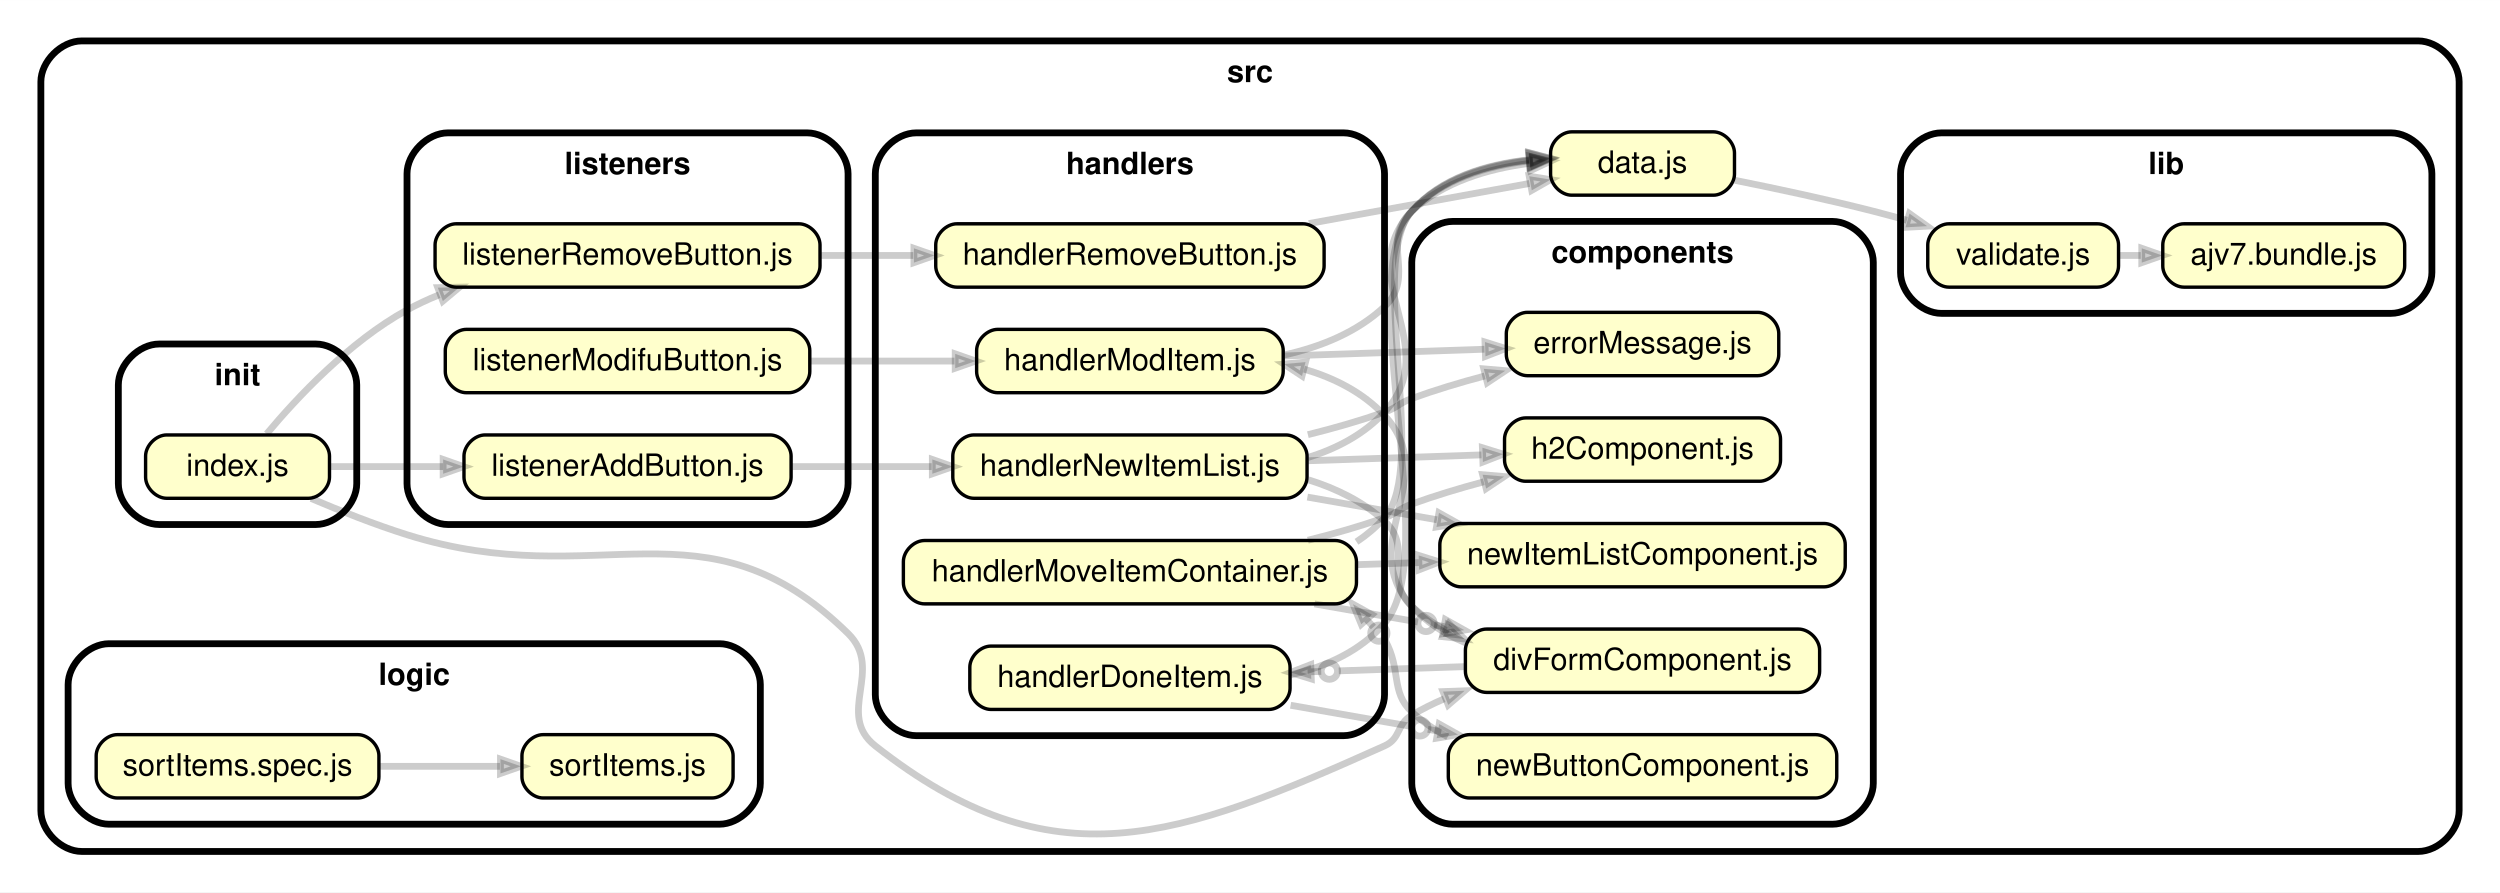
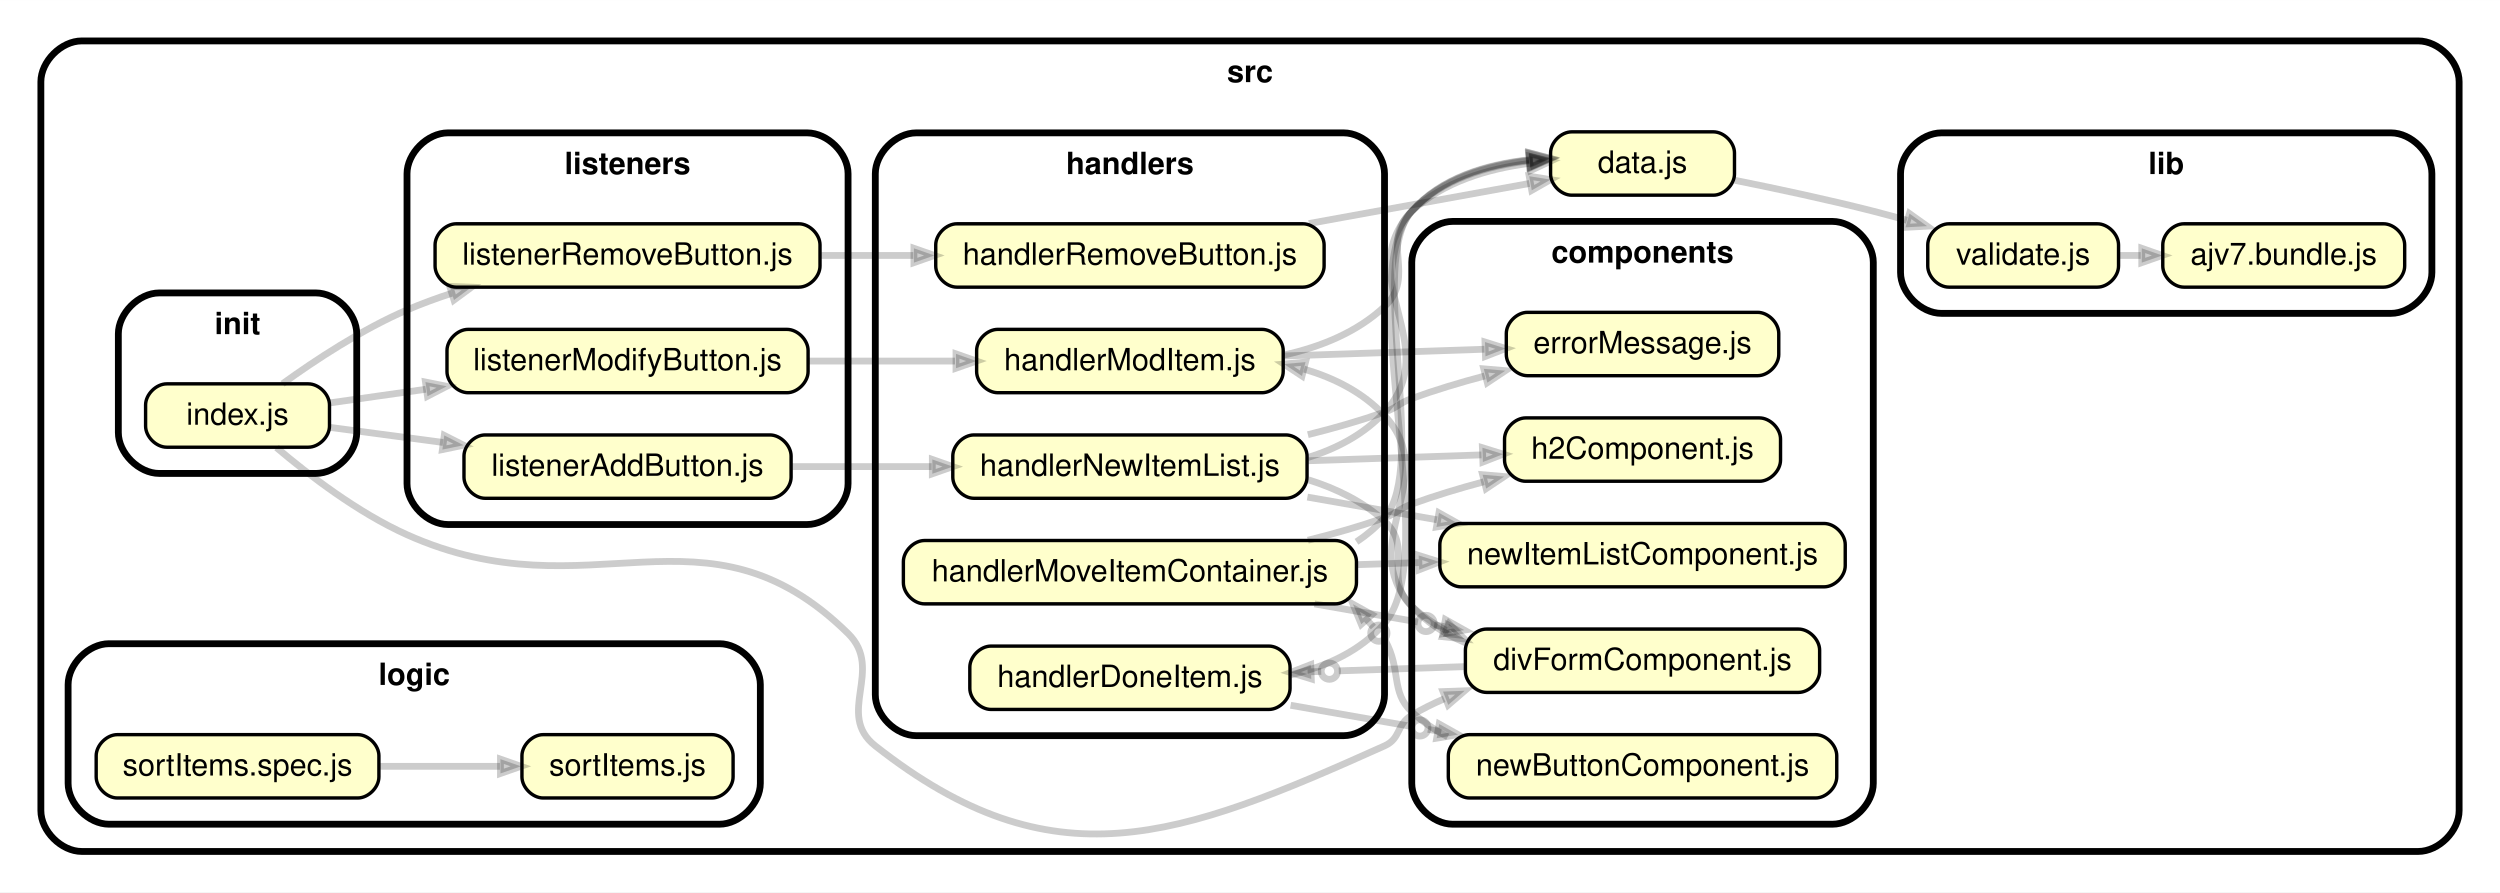
<svg xmlns="http://www.w3.org/2000/svg" xmlns:xlink="http://www.w3.org/1999/xlink" width="734pt" height="262pt" viewBox="0.00 0.00 734.08 262.00">
  <g id="graph0" class="graph" transform="scale(1 1) rotate(0) translate(4 258)">
    <polygon fill="white" stroke="transparent" points="-4,4 -4,-258 730.08,-258 730.08,4 -4,4" />
    <g id="clust1" class="cluster">
      <path fill="#ffffff" stroke="black" stroke-width="2" d="M20,-8C20,-8 706.08,-8 706.08,-8 712.08,-8 718.08,-14 718.08,-20 718.08,-20 718.08,-234 718.08,-234 718.08,-240 712.08,-246 706.08,-246 706.08,-246 20,-246 20,-246 14,-246 8,-240 8,-234 8,-234 8,-20 8,-20 8,-14 14,-8 20,-8" />
      <text text-anchor="middle" x="363.04" y="-233.9" font-family="Helvetica,sans-Serif" font-weight="bold" font-size="9.00">src</text>
    </g>
    <g id="clust2" class="cluster">
      <path fill="#ffffff" stroke="black" stroke-width="2" d="M422.54,-16C422.54,-16 534.06,-16 534.06,-16 540.06,-16 546.06,-22 546.06,-28 546.06,-28 546.06,-181 546.06,-181 546.06,-187 540.06,-193 534.06,-193 534.06,-193 422.54,-193 422.54,-193 416.54,-193 410.54,-187 410.54,-181 410.54,-181 410.54,-28 410.54,-28 410.54,-22 416.54,-16 422.54,-16" />
      <text text-anchor="middle" x="478.3" y="-180.9" font-family="Helvetica,sans-Serif" font-weight="bold" font-size="9.00">components</text>
    </g>
    <g id="clust3" class="cluster">
      <path fill="#ffffff" stroke="black" stroke-width="2" d="M265.02,-42C265.02,-42 390.54,-42 390.54,-42 396.54,-42 402.54,-48 402.54,-54 402.54,-54 402.54,-207 402.54,-207 402.54,-213 396.54,-219 390.54,-219 390.54,-219 265.02,-219 265.02,-219 259.02,-219 253.02,-213 253.02,-207 253.02,-207 253.02,-54 253.02,-54 253.02,-48 259.02,-42 265.02,-42" />
      <text text-anchor="middle" x="327.78" y="-206.9" font-family="Helvetica,sans-Serif" font-weight="bold" font-size="9.00">handlers</text>
    </g>
    <g id="clust4" class="cluster">
-       <path fill="#ffffff" stroke="black" stroke-width="2" d="M42.75,-104C42.75,-104 88.75,-104 88.75,-104 94.75,-104 100.75,-110 100.75,-116 100.75,-116 100.75,-145 100.75,-145 100.75,-151 94.75,-157 88.75,-157 88.75,-157 42.75,-157 42.75,-157 36.75,-157 30.75,-151 30.75,-145 30.75,-145 30.75,-116 30.75,-116 30.75,-110 36.75,-104 42.75,-104" />
-       <text text-anchor="middle" x="65.75" y="-144.9" font-family="Helvetica,sans-Serif" font-weight="bold" font-size="9.00">init</text>
+       <path fill="#ffffff" stroke="black" stroke-width="2" d="M42.75,-119C42.75,-119 88.75,-119 88.75,-119 94.75,-119 100.75,-125 100.75,-131 100.75,-131 100.75,-160 100.75,-160 100.75,-166 94.75,-172 88.75,-172 88.75,-172 42.75,-172 42.75,-172 36.75,-172 30.75,-166 30.75,-160 30.75,-160 30.75,-131 30.75,-131 30.75,-125 36.75,-119 42.75,-119" />
+       <text text-anchor="middle" x="65.75" y="-159.9" font-family="Helvetica,sans-Serif" font-weight="bold" font-size="9.00">init</text>
    </g>
    <g id="clust5" class="cluster">
      <path fill="#ffffff" stroke="black" stroke-width="2" d="M566.06,-166C566.06,-166 698.08,-166 698.08,-166 704.08,-166 710.08,-172 710.08,-178 710.08,-178 710.08,-207 710.08,-207 710.08,-213 704.08,-219 698.08,-219 698.08,-219 566.06,-219 566.06,-219 560.06,-219 554.06,-213 554.06,-207 554.06,-207 554.06,-178 554.06,-178 554.06,-172 560.06,-166 566.06,-166" />
      <text text-anchor="middle" x="632.07" y="-206.9" font-family="Helvetica,sans-Serif" font-weight="bold" font-size="9.00">lib</text>
    </g>
    <g id="clust6" class="cluster">
      <path fill="#ffffff" stroke="black" stroke-width="2" d="M127.51,-104C127.51,-104 233.02,-104 233.02,-104 239.02,-104 245.02,-110 245.02,-116 245.02,-116 245.02,-207 245.02,-207 245.02,-213 239.02,-219 233.02,-219 233.02,-219 127.51,-219 127.51,-219 121.51,-219 115.51,-213 115.51,-207 115.51,-207 115.51,-116 115.51,-116 115.51,-110 121.51,-104 127.51,-104" />
      <text text-anchor="middle" x="180.26" y="-206.9" font-family="Helvetica,sans-Serif" font-weight="bold" font-size="9.00">listeners</text>
    </g>
    <g id="clust7" class="cluster">
      <path fill="#ffffff" stroke="black" stroke-width="2" d="M28,-16C28,-16 207.26,-16 207.26,-16 213.26,-16 219.26,-22 219.26,-28 219.26,-28 219.26,-57 219.26,-57 219.26,-63 213.26,-69 207.26,-69 207.26,-69 28,-69 28,-69 22,-69 16,-63 16,-57 16,-57 16,-28 16,-28 16,-22 22,-16 28,-16" />
      <text text-anchor="middle" x="117.63" y="-56.9" font-family="Helvetica,sans-Serif" font-weight="bold" font-size="9.00">logic</text>
    </g>
    <g id="node1" class="node">
      <g id="a_node1">
        <a xlink:href="../src/components/divFormComponent.js" xlink:title="divFormComponent.js">
          <path fill="#ffffcc" stroke="black" d="M524.1,-73.3C524.1,-73.3 432.49,-73.3 432.49,-73.3 429.39,-73.3 426.29,-70.2 426.29,-67.1 426.29,-67.1 426.29,-60.9 426.29,-60.9 426.29,-57.8 429.39,-54.7 432.49,-54.7 432.49,-54.7 524.1,-54.7 524.1,-54.7 527.2,-54.7 530.3,-57.8 530.3,-60.9 530.3,-60.9 530.3,-67.1 530.3,-67.1 530.3,-70.2 527.2,-73.3 524.1,-73.3" />
          <text text-anchor="middle" x="478.3" y="-61.3" font-family="Helvetica,sans-Serif" font-size="9.00">divFormComponent.js</text>
        </a>
      </g>
    </g>
    <g id="node2" class="node">
      <g id="a_node2">
        <a xlink:href="../src/handlers/handlerDoneItem.js" xlink:title="handlerDoneItem.js">
          <path fill="#ffffcc" stroke="black" d="M368.59,-68.3C368.59,-68.3 286.97,-68.3 286.97,-68.3 283.87,-68.3 280.77,-65.2 280.77,-62.1 280.77,-62.1 280.77,-55.9 280.77,-55.9 280.77,-52.8 283.87,-49.7 286.97,-49.7 286.97,-49.7 368.59,-49.7 368.59,-49.7 371.7,-49.7 374.8,-52.8 374.8,-55.9 374.8,-55.9 374.8,-62.1 374.8,-62.1 374.8,-65.2 371.7,-68.3 368.59,-68.3" />
          <text text-anchor="middle" x="327.78" y="-56.3" font-family="Helvetica,sans-Serif" font-size="9.00">handlerDoneItem.js</text>
        </a>
      </g>
    </g>
    <g id="edge1" class="edge">
      <path fill="none" stroke="#000000" stroke-width="2" stroke-opacity="0.2" d="M426.24,-62.28C414.28,-61.88 401.42,-61.45 389.1,-61.03" />
      <polygon fill="#000000" fill-opacity="0.2" stroke="#000000" stroke-width="2" stroke-opacity="0.2" points="381.03,-58.66 374.96,-60.55 380.88,-62.86 381.03,-58.66" />
      <polyline fill="none" stroke="#000000" stroke-width="2" stroke-opacity="0.2" points="380.96,-60.76 383.95,-60.86 " />
      <ellipse fill="none" stroke="#000000" stroke-width="2" stroke-opacity="0.2" cx="386.35" cy="-60.94" rx="2.4" ry="2.4" />
    </g>
    <g id="node3" class="node">
      <g id="a_node3">
        <a xlink:href="../src/handlers/handlerModItem.js" xlink:title="handlerModItem.js">
          <path fill="#ffffcc" stroke="black" d="M366.59,-161.3C366.59,-161.3 288.97,-161.3 288.97,-161.3 285.87,-161.3 282.77,-158.2 282.77,-155.1 282.77,-155.1 282.77,-148.9 282.77,-148.9 282.77,-145.8 285.87,-142.7 288.97,-142.7 288.97,-142.7 366.59,-142.7 366.59,-142.7 369.69,-142.7 372.79,-145.8 372.79,-148.9 372.79,-148.9 372.79,-155.1 372.79,-155.1 372.79,-158.2 369.69,-161.3 366.59,-161.3" />
          <text text-anchor="middle" x="327.78" y="-149.3" font-family="Helvetica,sans-Serif" font-size="9.00">handlerModItem.js</text>
        </a>
      </g>
    </g>
    <g id="edge2" class="edge">
      <path fill="none" stroke="#000000" stroke-width="2" stroke-opacity="0.2" d="M426.29,-69.28C420.35,-71.78 414.87,-75.24 410.54,-80 393.61,-98.59 419.67,-117.6 402.54,-136 396.24,-142.77 387.81,-147.02 378.91,-149.63" />
      <polygon fill="#000000" fill-opacity="0.2" stroke="#000000" stroke-width="2" stroke-opacity="0.2" points="378.31,-147.61 373,-151.12 379.34,-151.69 378.31,-147.61" />
    </g>
    <g id="node6" class="node">
      <g id="a_node6">
        <a xlink:href="../src/components/newButtonComponent.js" xlink:title="newButtonComponent.js">
          <path fill="#ffffcc" stroke="black" d="M529.13,-42.3C529.13,-42.3 427.47,-42.3 427.47,-42.3 424.37,-42.3 421.27,-39.2 421.27,-36.1 421.27,-36.1 421.27,-29.9 421.27,-29.9 421.27,-26.8 424.37,-23.7 427.47,-23.7 427.47,-23.7 529.13,-23.7 529.13,-23.7 532.23,-23.7 535.33,-26.8 535.33,-29.9 535.33,-29.9 535.33,-36.1 535.33,-36.1 535.33,-39.2 532.23,-42.3 529.13,-42.3" />
          <text text-anchor="middle" x="478.3" y="-30.3" font-family="Helvetica,sans-Serif" font-size="9.00">newButtonComponent.js</text>
        </a>
      </g>
    </g>
    <g id="edge5" class="edge">
      <path fill="none" stroke="#000000" stroke-width="2" stroke-opacity="0.2" d="M374.96,-50.92C386.16,-48.96 398.36,-46.82 410.3,-44.73" />
      <polygon fill="#000000" fill-opacity="0.2" stroke="#000000" stroke-width="2" stroke-opacity="0.2" points="418.59,-45.41 424.14,-42.31 417.86,-41.27 418.59,-45.41" />
      <polyline fill="none" stroke="#000000" stroke-width="2" stroke-opacity="0.2" points="418.23,-43.34 415.27,-43.86 " />
      <ellipse fill="none" stroke="#000000" stroke-width="2" stroke-opacity="0.2" cx="412.91" cy="-44.27" rx="2.4" ry="2.4" />
    </g>
    <g id="node9" class="node">
      <g id="a_node9">
        <a xlink:href="../src/data.js" xlink:title="data.js">
          <path fill="#ffffcc" stroke="black" d="M499.1,-219.3C499.1,-219.3 457.5,-219.3 457.5,-219.3 454.4,-219.3 451.3,-216.2 451.3,-213.1 451.3,-213.1 451.3,-206.9 451.3,-206.9 451.3,-203.8 454.4,-200.7 457.5,-200.7 457.5,-200.7 499.1,-200.7 499.1,-200.7 502.2,-200.7 505.3,-203.8 505.3,-206.9 505.3,-206.9 505.3,-213.1 505.3,-213.1 505.3,-216.2 502.2,-219.3 499.1,-219.3" />
          <text text-anchor="middle" x="478.3" y="-207.3" font-family="Helvetica,sans-Serif" font-size="9.00">data.js</text>
        </a>
      </g>
    </g>
    <g id="edge6" class="edge">
      <path fill="none" stroke="#000000" stroke-width="2" stroke-opacity="0.2" d="M374.96,-59.85C385.43,-62.3 395.52,-66.86 402.54,-75 420.14,-95.41 392.87,-175.65 410.54,-196 419.01,-205.76 432.4,-209.74 444.96,-211.1" />
      <polygon fill="#000000" fill-opacity="0.2" stroke="#000000" stroke-width="2" stroke-opacity="0.2" points="444.9,-213.2 451.04,-211.57 445.22,-209.01 444.9,-213.2" />
    </g>
    <g id="node4" class="node">
      <g id="a_node4">
        <a xlink:href="../src/components/errorMessage.js" xlink:title="errorMessage.js">
          <path fill="#ffffcc" stroke="black" d="M512.1,-166.3C512.1,-166.3 444.5,-166.3 444.5,-166.3 441.4,-166.3 438.3,-163.2 438.3,-160.1 438.3,-160.1 438.3,-153.9 438.3,-153.9 438.3,-150.8 441.4,-147.7 444.5,-147.7 444.5,-147.7 512.1,-147.7 512.1,-147.7 515.2,-147.7 518.3,-150.8 518.3,-153.9 518.3,-153.9 518.3,-160.1 518.3,-160.1 518.3,-163.2 515.2,-166.3 512.1,-166.3" />
          <text text-anchor="middle" x="478.3" y="-154.3" font-family="Helvetica,sans-Serif" font-size="9.00">errorMessage.js</text>
        </a>
      </g>
    </g>
    <g id="edge7" class="edge">
      <path fill="none" stroke="#000000" stroke-width="2" stroke-opacity="0.2" d="M372.94,-153.49C391.53,-154.11 413.15,-154.84 431.88,-155.47" />
      <polygon fill="#000000" fill-opacity="0.2" stroke="#000000" stroke-width="2" stroke-opacity="0.2" points="432.04,-157.58 438.11,-155.68 432.18,-153.38 432.04,-157.58" />
    </g>
    <g id="edge8" class="edge">
      <path fill="none" stroke="#000000" stroke-width="2" stroke-opacity="0.2" d="M373.05,-153.77C383.81,-156.16 394.51,-160.47 402.54,-168 411.98,-176.85 401.07,-187.18 410.54,-196 419.77,-204.59 432.86,-208.46 445.01,-210.04" />
      <polygon fill="#000000" fill-opacity="0.2" stroke="#000000" stroke-width="2" stroke-opacity="0.2" points="445.08,-212.16 451.26,-210.68 445.5,-207.98 445.08,-212.16" />
    </g>
    <g id="node5" class="node">
      <g id="a_node5">
        <a xlink:href="../src/components/h2Component.js" xlink:title="h2Component.js">
          <path fill="#ffffcc" stroke="black" d="M512.62,-135.3C512.62,-135.3 443.98,-135.3 443.98,-135.3 440.88,-135.3 437.78,-132.2 437.78,-129.1 437.78,-129.1 437.78,-122.9 437.78,-122.9 437.78,-119.8 440.88,-116.7 443.98,-116.7 443.98,-116.7 512.62,-116.7 512.62,-116.7 515.72,-116.7 518.82,-119.8 518.82,-122.9 518.82,-122.9 518.82,-129.1 518.82,-129.1 518.82,-132.2 515.72,-135.3 512.62,-135.3" />
          <text text-anchor="middle" x="478.3" y="-123.3" font-family="Helvetica,sans-Serif" font-size="9.00">h2Component.js</text>
        </a>
      </g>
    </g>
    <g id="node7" class="node">
      <g id="a_node7">
        <a xlink:href="../src/handlers/handlerMoveItemContainer.js" xlink:title="handlerMoveItemContainer.js">
          <path fill="#ffffcc" stroke="black" d="M388.1,-99.3C388.1,-99.3 267.46,-99.3 267.46,-99.3 264.36,-99.3 261.26,-96.2 261.26,-93.1 261.26,-93.1 261.26,-86.9 261.26,-86.9 261.26,-83.8 264.36,-80.7 267.46,-80.7 267.46,-80.7 388.1,-80.7 388.1,-80.7 391.2,-80.7 394.3,-83.8 394.3,-86.9 394.3,-86.9 394.3,-93.1 394.3,-93.1 394.3,-96.2 391.2,-99.3 388.1,-99.3" />
          <text text-anchor="middle" x="327.78" y="-87.3" font-family="Helvetica,sans-Serif" font-size="9.00">handlerMoveItemContainer.js</text>
        </a>
      </g>
    </g>
    <g id="edge3" class="edge">
      <path fill="none" stroke="#000000" stroke-width="2" stroke-opacity="0.2" d="M421.1,-41.67C417.26,-43.67 413.68,-46.08 410.54,-49 404.26,-54.83 407.55,-61.35 402.65,-70.12" />
      <polygon fill="#000000" fill-opacity="0.2" stroke="#000000" stroke-width="2" stroke-opacity="0.2" points="395.71,-74.72 393.28,-80.6 398.84,-77.52 395.71,-74.72" />
      <polyline fill="none" stroke="#000000" stroke-width="2" stroke-opacity="0.2" points="397.28,-76.12 399.28,-73.89 " />
      <ellipse fill="none" stroke="#000000" stroke-width="2" stroke-opacity="0.2" cx="400.88" cy="-72.1" rx="2.4" ry="2.4" />
    </g>
    <g id="edge9" class="edge">
      <path fill="none" stroke="#000000" stroke-width="2" stroke-opacity="0.2" d="M381.98,-80.69C391.82,-78.96 402.2,-77.15 412.35,-75.37" />
      <polygon fill="#000000" fill-opacity="0.2" stroke="#000000" stroke-width="2" stroke-opacity="0.2" points="420.41,-76.09 425.96,-72.99 419.69,-71.95 420.41,-76.09" />
      <polyline fill="none" stroke="#000000" stroke-width="2" stroke-opacity="0.2" points="420.05,-74.02 417.1,-74.54 " />
      <ellipse fill="none" stroke="#000000" stroke-width="2" stroke-opacity="0.2" cx="414.73" cy="-74.95" rx="2.4" ry="2.4" />
    </g>
    <g id="edge10" class="edge">
      <path fill="none" stroke="#000000" stroke-width="2" stroke-opacity="0.2" d="M380.03,-99.38C387.67,-101.27 395.37,-103.48 402.54,-106 406.29,-107.32 406.8,-108.64 410.54,-110 417.28,-112.45 424.53,-114.64 431.69,-116.55" />
      <polygon fill="#000000" fill-opacity="0.2" stroke="#000000" stroke-width="2" stroke-opacity="0.2" points="431.34,-118.62 437.67,-118.08 432.38,-114.55 431.34,-118.62" />
    </g>
    <g id="node8" class="node">
      <g id="a_node8">
        <a xlink:href="../src/components/newItemListComponent.js" xlink:title="newItemListComponent.js">
          <path fill="#ffffcc" stroke="black" d="M531.62,-104.3C531.62,-104.3 424.98,-104.3 424.98,-104.3 421.88,-104.3 418.78,-101.2 418.78,-98.1 418.78,-98.1 418.78,-91.9 418.78,-91.9 418.78,-88.8 421.88,-85.7 424.98,-85.7 424.98,-85.7 531.62,-85.7 531.62,-85.7 534.72,-85.7 537.82,-88.8 537.82,-91.9 537.82,-91.9 537.82,-98.1 537.82,-98.1 537.82,-101.2 534.72,-104.3 531.62,-104.3" />
          <text text-anchor="middle" x="478.3" y="-92.3" font-family="Helvetica,sans-Serif" font-size="9.00">newItemListComponent.js</text>
        </a>
      </g>
    </g>
    <g id="edge11" class="edge">
      <path fill="none" stroke="#000000" stroke-width="2" stroke-opacity="0.2" d="M394.36,-92.21C400.42,-92.41 406.56,-92.62 412.61,-92.82" />
      <polygon fill="#000000" fill-opacity="0.2" stroke="#000000" stroke-width="2" stroke-opacity="0.2" points="412.56,-94.92 418.63,-93.02 412.7,-90.72 412.56,-94.92" />
    </g>
    <g id="edge12" class="edge">
      <path fill="none" stroke="#000000" stroke-width="2" stroke-opacity="0.2" d="M394.31,-98.92C397.33,-100.91 400.11,-103.25 402.54,-106 415.82,-121.06 397.2,-180.99 410.54,-196 419.12,-205.66 432.52,-209.63 445.07,-211" />
      <polygon fill="#000000" fill-opacity="0.2" stroke="#000000" stroke-width="2" stroke-opacity="0.2" points="444.99,-213.1 451.14,-211.48 445.32,-208.92 444.99,-213.1" />
    </g>
    <g id="node10" class="node">
      <g id="a_node10">
        <a xlink:href="../src/lib/validate.js" xlink:title="validate.js">
          <path fill="#ffffcc" stroke="black" d="M611.86,-192.3C611.86,-192.3 568.25,-192.3 568.25,-192.3 565.15,-192.3 562.05,-189.2 562.05,-186.1 562.05,-186.1 562.05,-179.9 562.05,-179.9 562.05,-176.8 565.15,-173.7 568.25,-173.7 568.25,-173.7 611.86,-173.7 611.86,-173.7 614.97,-173.7 618.07,-176.8 618.07,-179.9 618.07,-179.9 618.07,-186.1 618.07,-186.1 618.07,-189.2 614.97,-192.3 611.86,-192.3" />
          <text text-anchor="middle" x="590.06" y="-180.3" font-family="Helvetica,sans-Serif" font-size="9.00">validate.js</text>
        </a>
      </g>
    </g>
    <g id="edge4" class="edge">
      <path fill="none" stroke="#000000" stroke-width="2" stroke-opacity="0.2" d="M505.42,-205.07C517.79,-202.59 532.75,-199.4 546.06,-196 549.27,-195.18 552.6,-194.27 555.92,-193.33" />
      <polygon fill="#000000" fill-opacity="0.2" stroke="#000000" stroke-width="2" stroke-opacity="0.2" points="556.68,-195.3 561.86,-191.61 555.51,-191.26 556.68,-195.3" />
    </g>
-     <g id="node16" class="node">
-       <g id="a_node16">
+     <g id="node17" class="node">
+       <g id="a_node17">
        <a xlink:href="../src/lib/ajv7.bundle.js" xlink:title="ajv7.bundle.js">
          <path fill="#ffffcc" stroke="black" d="M695.88,-192.3C695.88,-192.3 637.26,-192.3 637.26,-192.3 634.16,-192.3 631.06,-189.2 631.06,-186.1 631.06,-186.1 631.06,-179.9 631.06,-179.9 631.06,-176.8 634.16,-173.7 637.26,-173.7 637.26,-173.7 695.88,-173.7 695.88,-173.7 698.99,-173.7 702.09,-176.8 702.09,-179.9 702.09,-179.9 702.09,-186.1 702.09,-186.1 702.09,-189.2 698.99,-192.3 695.88,-192.3" />
          <text text-anchor="middle" x="666.57" y="-180.3" font-family="Helvetica,sans-Serif" font-size="9.00">ajv7.bundle.js</text>
        </a>
      </g>
    </g>
-     <g id="edge22" class="edge">
+     <g id="edge23" class="edge">
      <path fill="none" stroke="#000000" stroke-width="2" stroke-opacity="0.2" d="M618.38,-183C620.42,-183 622.49,-183 624.59,-183" />
      <polygon fill="#000000" fill-opacity="0.2" stroke="#000000" stroke-width="2" stroke-opacity="0.2" points="624.89,-185.1 630.89,-183 624.89,-180.9 624.89,-185.1" />
    </g>
    <g id="node11" class="node">
      <g id="a_node11">
        <a xlink:href="../src/handlers/handlerNewItemList.js" xlink:title="handlerNewItemList.js">
          <path fill="#ffffcc" stroke="black" d="M373.59,-130.3C373.59,-130.3 281.97,-130.3 281.97,-130.3 278.87,-130.3 275.77,-127.2 275.77,-124.1 275.77,-124.1 275.77,-117.9 275.77,-117.9 275.77,-114.8 278.87,-111.7 281.97,-111.7 281.97,-111.7 373.59,-111.7 373.59,-111.7 376.69,-111.7 379.79,-114.8 379.79,-117.9 379.79,-117.9 379.79,-124.1 379.79,-124.1 379.79,-127.2 376.69,-130.3 373.59,-130.3" />
          <text text-anchor="middle" x="327.78" y="-118.3" font-family="Helvetica,sans-Serif" font-size="9.00">handlerNewItemList.js</text>
        </a>
      </g>
    </g>
    <g id="edge13" class="edge">
      <path fill="none" stroke="#000000" stroke-width="2" stroke-opacity="0.2" d="M380.16,-117.13C388.38,-114.58 396.23,-110.73 402.54,-105 411.18,-97.16 401.99,-87.94 410.54,-80 413.53,-77.22 416.92,-74.9 420.54,-72.96" />
      <polygon fill="#000000" fill-opacity="0.2" stroke="#000000" stroke-width="2" stroke-opacity="0.2" points="421.47,-74.85 426,-70.39 419.68,-71.05 421.47,-74.85" />
    </g>
    <g id="edge14" class="edge">
      <path fill="none" stroke="#000000" stroke-width="2" stroke-opacity="0.2" d="M380.03,-130.38C387.67,-132.27 395.37,-134.48 402.54,-137 406.29,-138.32 406.8,-139.64 410.54,-141 417.36,-143.49 424.72,-145.7 431.97,-147.62" />
      <polygon fill="#000000" fill-opacity="0.2" stroke="#000000" stroke-width="2" stroke-opacity="0.2" points="431.69,-149.71 438.02,-149.17 432.73,-145.65 431.69,-149.71" />
    </g>
    <g id="edge15" class="edge">
      <path fill="none" stroke="#000000" stroke-width="2" stroke-opacity="0.2" d="M379.89,-122.72C396.48,-123.28 414.79,-123.9 431.01,-124.44" />
      <polygon fill="#000000" fill-opacity="0.2" stroke="#000000" stroke-width="2" stroke-opacity="0.2" points="431.28,-126.55 437.35,-124.66 431.43,-122.35 431.28,-126.55" />
    </g>
    <g id="edge16" class="edge">
      <path fill="none" stroke="#000000" stroke-width="2" stroke-opacity="0.2" d="M379.89,-112.05C392.15,-109.91 405.34,-107.6 417.94,-105.39" />
      <polygon fill="#000000" fill-opacity="0.2" stroke="#000000" stroke-width="2" stroke-opacity="0.2" points="418.52,-107.42 424.07,-104.32 417.8,-103.28 418.52,-107.42" />
    </g>
    <g id="edge17" class="edge">
      <path fill="none" stroke="#000000" stroke-width="2" stroke-opacity="0.2" d="M379.91,-123.63C388.45,-126.26 396.49,-130.46 402.54,-137 420.5,-156.43 392.51,-176.63 410.54,-196 419.27,-205.39 432.56,-209.34 444.99,-210.77" />
      <polygon fill="#000000" fill-opacity="0.2" stroke="#000000" stroke-width="2" stroke-opacity="0.2" points="444.84,-212.87 451,-211.29 445.2,-208.68 444.84,-212.87" />
    </g>
    <g id="node12" class="node">
      <g id="a_node12">
        <a xlink:href="../src/handlers/handlerRemoveButton.js" xlink:title="handlerRemoveButton.js">
          <path fill="#ffffcc" stroke="black" d="M378.6,-192.3C378.6,-192.3 276.96,-192.3 276.96,-192.3 273.86,-192.3 270.76,-189.2 270.76,-186.1 270.76,-186.1 270.76,-179.9 270.76,-179.9 270.76,-176.8 273.86,-173.7 276.96,-173.7 276.96,-173.7 378.6,-173.7 378.6,-173.7 381.7,-173.7 384.8,-176.8 384.8,-179.9 384.8,-179.9 384.8,-186.1 384.8,-186.1 384.8,-189.2 381.7,-192.3 378.6,-192.3" />
          <text text-anchor="middle" x="327.78" y="-180.3" font-family="Helvetica,sans-Serif" font-size="9.00">handlerRemoveButton.js</text>
        </a>
      </g>
    </g>
    <g id="edge18" class="edge">
      <path fill="none" stroke="#000000" stroke-width="2" stroke-opacity="0.2" d="M380.31,-192.37C401.84,-196.28 426.18,-200.71 445.1,-204.15" />
      <polygon fill="#000000" fill-opacity="0.2" stroke="#000000" stroke-width="2" stroke-opacity="0.2" points="445.02,-206.27 451.29,-205.27 445.77,-202.13 445.02,-206.27" />
    </g>
    <g id="node13" class="node">
      <g id="a_node13">
        <a xlink:href="../src/init/index.js" xlink:title="index.js">
-           <path fill="#ffffcc" stroke="black" d="M86.55,-130.3C86.55,-130.3 44.95,-130.3 44.95,-130.3 41.85,-130.3 38.75,-127.2 38.75,-124.1 38.75,-124.1 38.75,-117.9 38.75,-117.9 38.75,-114.8 41.85,-111.7 44.95,-111.7 44.95,-111.7 86.55,-111.7 86.55,-111.7 89.65,-111.7 92.75,-114.8 92.75,-117.9 92.75,-117.9 92.75,-124.1 92.75,-124.1 92.75,-127.2 89.65,-130.3 86.55,-130.3" />
-           <text text-anchor="middle" x="65.75" y="-118.3" font-family="Helvetica,sans-Serif" font-size="9.00">index.js</text>
+           <path fill="#ffffcc" stroke="black" d="M86.55,-145.3C86.55,-145.3 44.95,-145.3 44.95,-145.3 41.85,-145.3 38.75,-142.2 38.75,-139.1 38.75,-139.1 38.75,-132.9 38.75,-132.9 38.75,-129.8 41.85,-126.7 44.95,-126.7 44.95,-126.7 86.55,-126.7 86.55,-126.7 89.65,-126.7 92.75,-129.8 92.75,-132.9 92.75,-132.9 92.75,-139.1 92.75,-139.1 92.75,-142.2 89.65,-145.3 86.55,-145.3" />
+           <text text-anchor="middle" x="65.75" y="-133.3" font-family="Helvetica,sans-Serif" font-size="9.00">index.js</text>
        </a>
      </g>
    </g>
    <g id="edge19" class="edge">
-       <path fill="none" stroke="#000000" stroke-width="2" stroke-opacity="0.2" d="M87.35,-111.65C95.93,-107.99 106.08,-103.97 115.51,-101 171.78,-83.3 202.95,-113.34 245.02,-72 255.79,-61.42 241.16,-48.33 253.02,-39 305.25,2.08 341.92,-11.78 402.54,-39 407.42,-41.19 405.95,-45.25 410.54,-48 413.54,-49.8 416.74,-51.4 420.04,-52.81" />
+       <path fill="none" stroke="#000000" stroke-width="2" stroke-opacity="0.2" d="M77.2,-126.57C86.58,-118.6 101.06,-107.48 115.51,-101 169.33,-76.87 202.95,-113.34 245.02,-72 255.79,-61.42 241.16,-48.33 253.02,-39 305.25,2.08 341.92,-11.78 402.54,-39 407.42,-41.19 405.95,-45.25 410.54,-48 413.54,-49.8 416.74,-51.4 420.04,-52.81" />
      <polygon fill="#000000" fill-opacity="0.2" stroke="#000000" stroke-width="2" stroke-opacity="0.2" points="419.72,-54.94 426.07,-55.18 421.25,-51.03 419.72,-54.94" />
    </g>
    <g id="node14" class="node">
      <g id="a_node14">
        <a xlink:href="../src/listeners/listenerAddButton.js" xlink:title="listenerAddButton.js">
          <path fill="#ffffcc" stroke="black" d="M222.08,-130.3C222.08,-130.3 138.44,-130.3 138.44,-130.3 135.34,-130.3 132.24,-127.2 132.24,-124.1 132.24,-124.1 132.24,-117.9 132.24,-117.9 132.24,-114.8 135.34,-111.7 138.44,-111.7 138.44,-111.7 222.08,-111.7 222.08,-111.7 225.19,-111.7 228.29,-114.8 228.29,-117.9 228.29,-117.9 228.29,-124.1 228.29,-124.1 228.29,-127.2 225.19,-130.3 222.08,-130.3" />
          <text text-anchor="middle" x="180.26" y="-118.3" font-family="Helvetica,sans-Serif" font-size="9.00">listenerAddButton.js</text>
        </a>
      </g>
    </g>
    <g id="edge20" class="edge">
-       <path fill="none" stroke="#000000" stroke-width="2" stroke-opacity="0.2" d="M92.85,-121C102.8,-121 114.54,-121 126.1,-121" />
-       <polygon fill="#000000" fill-opacity="0.2" stroke="#000000" stroke-width="2" stroke-opacity="0.2" points="126.12,-123.1 132.12,-121 126.12,-118.9 126.12,-123.1" />
+       <path fill="none" stroke="#000000" stroke-width="2" stroke-opacity="0.2" d="M92.85,-132.52C102.8,-131.19 114.54,-129.63 126.1,-128.09" />
+       <polygon fill="#000000" fill-opacity="0.2" stroke="#000000" stroke-width="2" stroke-opacity="0.2" points="126.45,-130.16 132.12,-127.29 125.9,-126 126.45,-130.16" />
    </g>
    <g id="node15" class="node">
      <g id="a_node15">
+         <a xlink:href="../src/listeners/listenerModifyButton.js" xlink:title="listenerModifyButton.js">
+           <path fill="#ffffcc" stroke="black" d="M227.08,-161.3C227.08,-161.3 133.45,-161.3 133.45,-161.3 130.35,-161.3 127.25,-158.2 127.25,-155.1 127.25,-155.1 127.25,-148.9 127.25,-148.9 127.25,-145.8 130.35,-142.7 133.45,-142.7 133.45,-142.7 227.08,-142.7 227.08,-142.7 230.18,-142.7 233.28,-145.8 233.28,-148.9 233.28,-148.9 233.28,-155.1 233.28,-155.1 233.28,-158.2 230.18,-161.3 227.08,-161.3" />
+           <text text-anchor="middle" x="180.26" y="-149.3" font-family="Helvetica,sans-Serif" font-size="9.00">listenerModifyButton.js</text>
+         </a>
+       </g>
+     </g>
+     <g id="edge21" class="edge">
+       <path fill="none" stroke="#000000" stroke-width="2" stroke-opacity="0.2" d="M92.85,-139.71C101.34,-140.92 111.14,-142.31 121.02,-143.72" />
+       <polygon fill="#000000" fill-opacity="0.2" stroke="#000000" stroke-width="2" stroke-opacity="0.2" points="120.93,-145.83 127.17,-144.59 121.52,-141.67 120.93,-145.83" />
+     </g>
+     <g id="node16" class="node">
+       <g id="a_node16">
        <a xlink:href="../src/listeners/listenerRemoveButton.js" xlink:title="listenerRemoveButton.js">
          <path fill="#ffffcc" stroke="black" d="M230.58,-192.3C230.58,-192.3 129.95,-192.3 129.95,-192.3 126.85,-192.3 123.75,-189.2 123.75,-186.1 123.75,-186.1 123.75,-179.9 123.75,-179.9 123.75,-176.8 126.85,-173.7 129.95,-173.7 129.95,-173.7 230.58,-173.7 230.58,-173.7 233.68,-173.7 236.78,-176.8 236.78,-179.9 236.78,-179.9 236.78,-186.1 236.78,-186.1 236.78,-189.2 233.68,-192.3 230.58,-192.3" />
          <text text-anchor="middle" x="180.26" y="-180.3" font-family="Helvetica,sans-Serif" font-size="9.00">listenerRemoveButton.js</text>
        </a>
      </g>
    </g>
-     <g id="edge21" class="edge">
-       <path fill="none" stroke="#000000" stroke-width="2" stroke-opacity="0.2" d="M74.31,-130.62C83.1,-141.13 98.56,-157.72 115.51,-167 118.51,-168.64 121.68,-170.12 124.95,-171.45" />
-       <polygon fill="#000000" fill-opacity="0.2" stroke="#000000" stroke-width="2" stroke-opacity="0.2" points="124.55,-173.55 130.91,-173.69 126.03,-169.61 124.55,-173.55" />
-     </g>
-     <g id="edge23" class="edge">
+     <g id="edge22" class="edge">
+       <path fill="none" stroke="#000000" stroke-width="2" stroke-opacity="0.2" d="M78.96,-145.33C88.47,-152.2 102.24,-161.29 115.51,-167 119.71,-168.81 124.16,-170.44 128.67,-171.91" />
+       <polygon fill="#000000" fill-opacity="0.2" stroke="#000000" stroke-width="2" stroke-opacity="0.2" points="128.06,-173.92 134.42,-173.68 129.3,-169.91 128.06,-173.92" />
+     </g>
+     <g id="edge24" class="edge">
      <path fill="none" stroke="#000000" stroke-width="2" stroke-opacity="0.2" d="M228.51,-121C241.61,-121 255.97,-121 269.57,-121" />
      <polygon fill="#000000" fill-opacity="0.2" stroke="#000000" stroke-width="2" stroke-opacity="0.2" points="269.76,-123.1 275.76,-121 269.76,-118.9 269.76,-123.1" />
    </g>
    <g id="edge25" class="edge">
+       <path fill="none" stroke="#000000" stroke-width="2" stroke-opacity="0.2" d="M233.39,-152C247.39,-152 262.51,-152 276.41,-152" />
+       <polygon fill="#000000" fill-opacity="0.2" stroke="#000000" stroke-width="2" stroke-opacity="0.2" points="276.71,-154.1 282.71,-152 276.71,-149.9 276.71,-154.1" />
+     </g>
+     <g id="edge26" class="edge">
      <path fill="none" stroke="#000000" stroke-width="2" stroke-opacity="0.2" d="M237.11,-183C245.97,-183 255.18,-183 264.17,-183" />
      <polygon fill="#000000" fill-opacity="0.2" stroke="#000000" stroke-width="2" stroke-opacity="0.2" points="264.36,-185.1 270.36,-183 264.36,-180.9 264.36,-185.1" />
-     </g>
-     <g id="node17" class="node">
-       <g id="a_node17">
-         <a xlink:href="../src/listeners/listenerModifuButton.js" xlink:title="listenerModifuButton.js">
-           <path fill="#ffffcc" stroke="black" d="M227.58,-161.3C227.58,-161.3 132.95,-161.3 132.95,-161.3 129.85,-161.3 126.75,-158.2 126.75,-155.1 126.75,-155.1 126.75,-148.9 126.75,-148.9 126.75,-145.8 129.85,-142.7 132.95,-142.7 132.95,-142.7 227.58,-142.7 227.58,-142.7 230.68,-142.7 233.78,-145.8 233.78,-148.9 233.78,-148.9 233.78,-155.1 233.78,-155.1 233.78,-158.2 230.68,-161.3 227.58,-161.3" />
-           <text text-anchor="middle" x="180.26" y="-149.3" font-family="Helvetica,sans-Serif" font-size="9.00">listenerModifuButton.js</text>
-         </a>
-       </g>
-     </g>
-     <g id="edge24" class="edge">
-       <path fill="none" stroke="#000000" stroke-width="2" stroke-opacity="0.2" d="M233.8,-152C247.64,-152 262.53,-152 276.26,-152" />
-       <polygon fill="#000000" fill-opacity="0.2" stroke="#000000" stroke-width="2" stroke-opacity="0.2" points="276.48,-154.1 282.48,-152 276.48,-149.9 276.48,-154.1" />
    </g>
    <g id="node18" class="node">
      <g id="a_node18">
        <a xlink:href="../src/logic/sortItems.js" xlink:title="sortItems.js">
          <path fill="#ffffcc" stroke="black" d="M205.06,-42.3C205.06,-42.3 155.47,-42.3 155.47,-42.3 152.37,-42.3 149.26,-39.2 149.26,-36.1 149.26,-36.1 149.26,-29.9 149.26,-29.9 149.26,-26.8 152.37,-23.7 155.47,-23.7 155.47,-23.7 205.06,-23.7 205.06,-23.7 208.16,-23.7 211.26,-26.8 211.26,-29.9 211.26,-29.9 211.26,-36.1 211.26,-36.1 211.26,-39.2 208.16,-42.3 205.06,-42.3" />
          <text text-anchor="middle" x="180.26" y="-30.3" font-family="Helvetica,sans-Serif" font-size="9.00">sortItems.js</text>
        </a>
      </g>
    </g>
    <g id="node19" class="node">
      <g id="a_node19">
        <a xlink:href="../src/logic/sortItems.spec.js" xlink:title="sortItems.spec.js">
          <path fill="#ffffcc" stroke="black" d="M101.06,-42.3C101.06,-42.3 30.45,-42.3 30.45,-42.3 27.35,-42.3 24.24,-39.2 24.24,-36.1 24.24,-36.1 24.24,-29.9 24.24,-29.9 24.24,-26.8 27.35,-23.7 30.45,-23.7 30.45,-23.7 101.06,-23.7 101.06,-23.7 104.16,-23.7 107.26,-26.8 107.26,-29.9 107.26,-29.9 107.26,-36.1 107.26,-36.1 107.26,-39.2 104.16,-42.3 101.06,-42.3" />
          <text text-anchor="middle" x="65.75" y="-30.3" font-family="Helvetica,sans-Serif" font-size="9.00">sortItems.spec.js</text>
        </a>
      </g>
    </g>
-     <g id="edge26" class="edge">
+     <g id="edge27" class="edge">
      <path fill="none" stroke="#000000" stroke-width="2" stroke-opacity="0.2" d="M107.37,-33C118.95,-33 131.49,-33 142.8,-33" />
      <polygon fill="#000000" fill-opacity="0.2" stroke="#000000" stroke-width="2" stroke-opacity="0.2" points="142.95,-35.1 148.95,-33 142.95,-30.9 142.95,-35.1" />
    </g>
  </g>
</svg>
